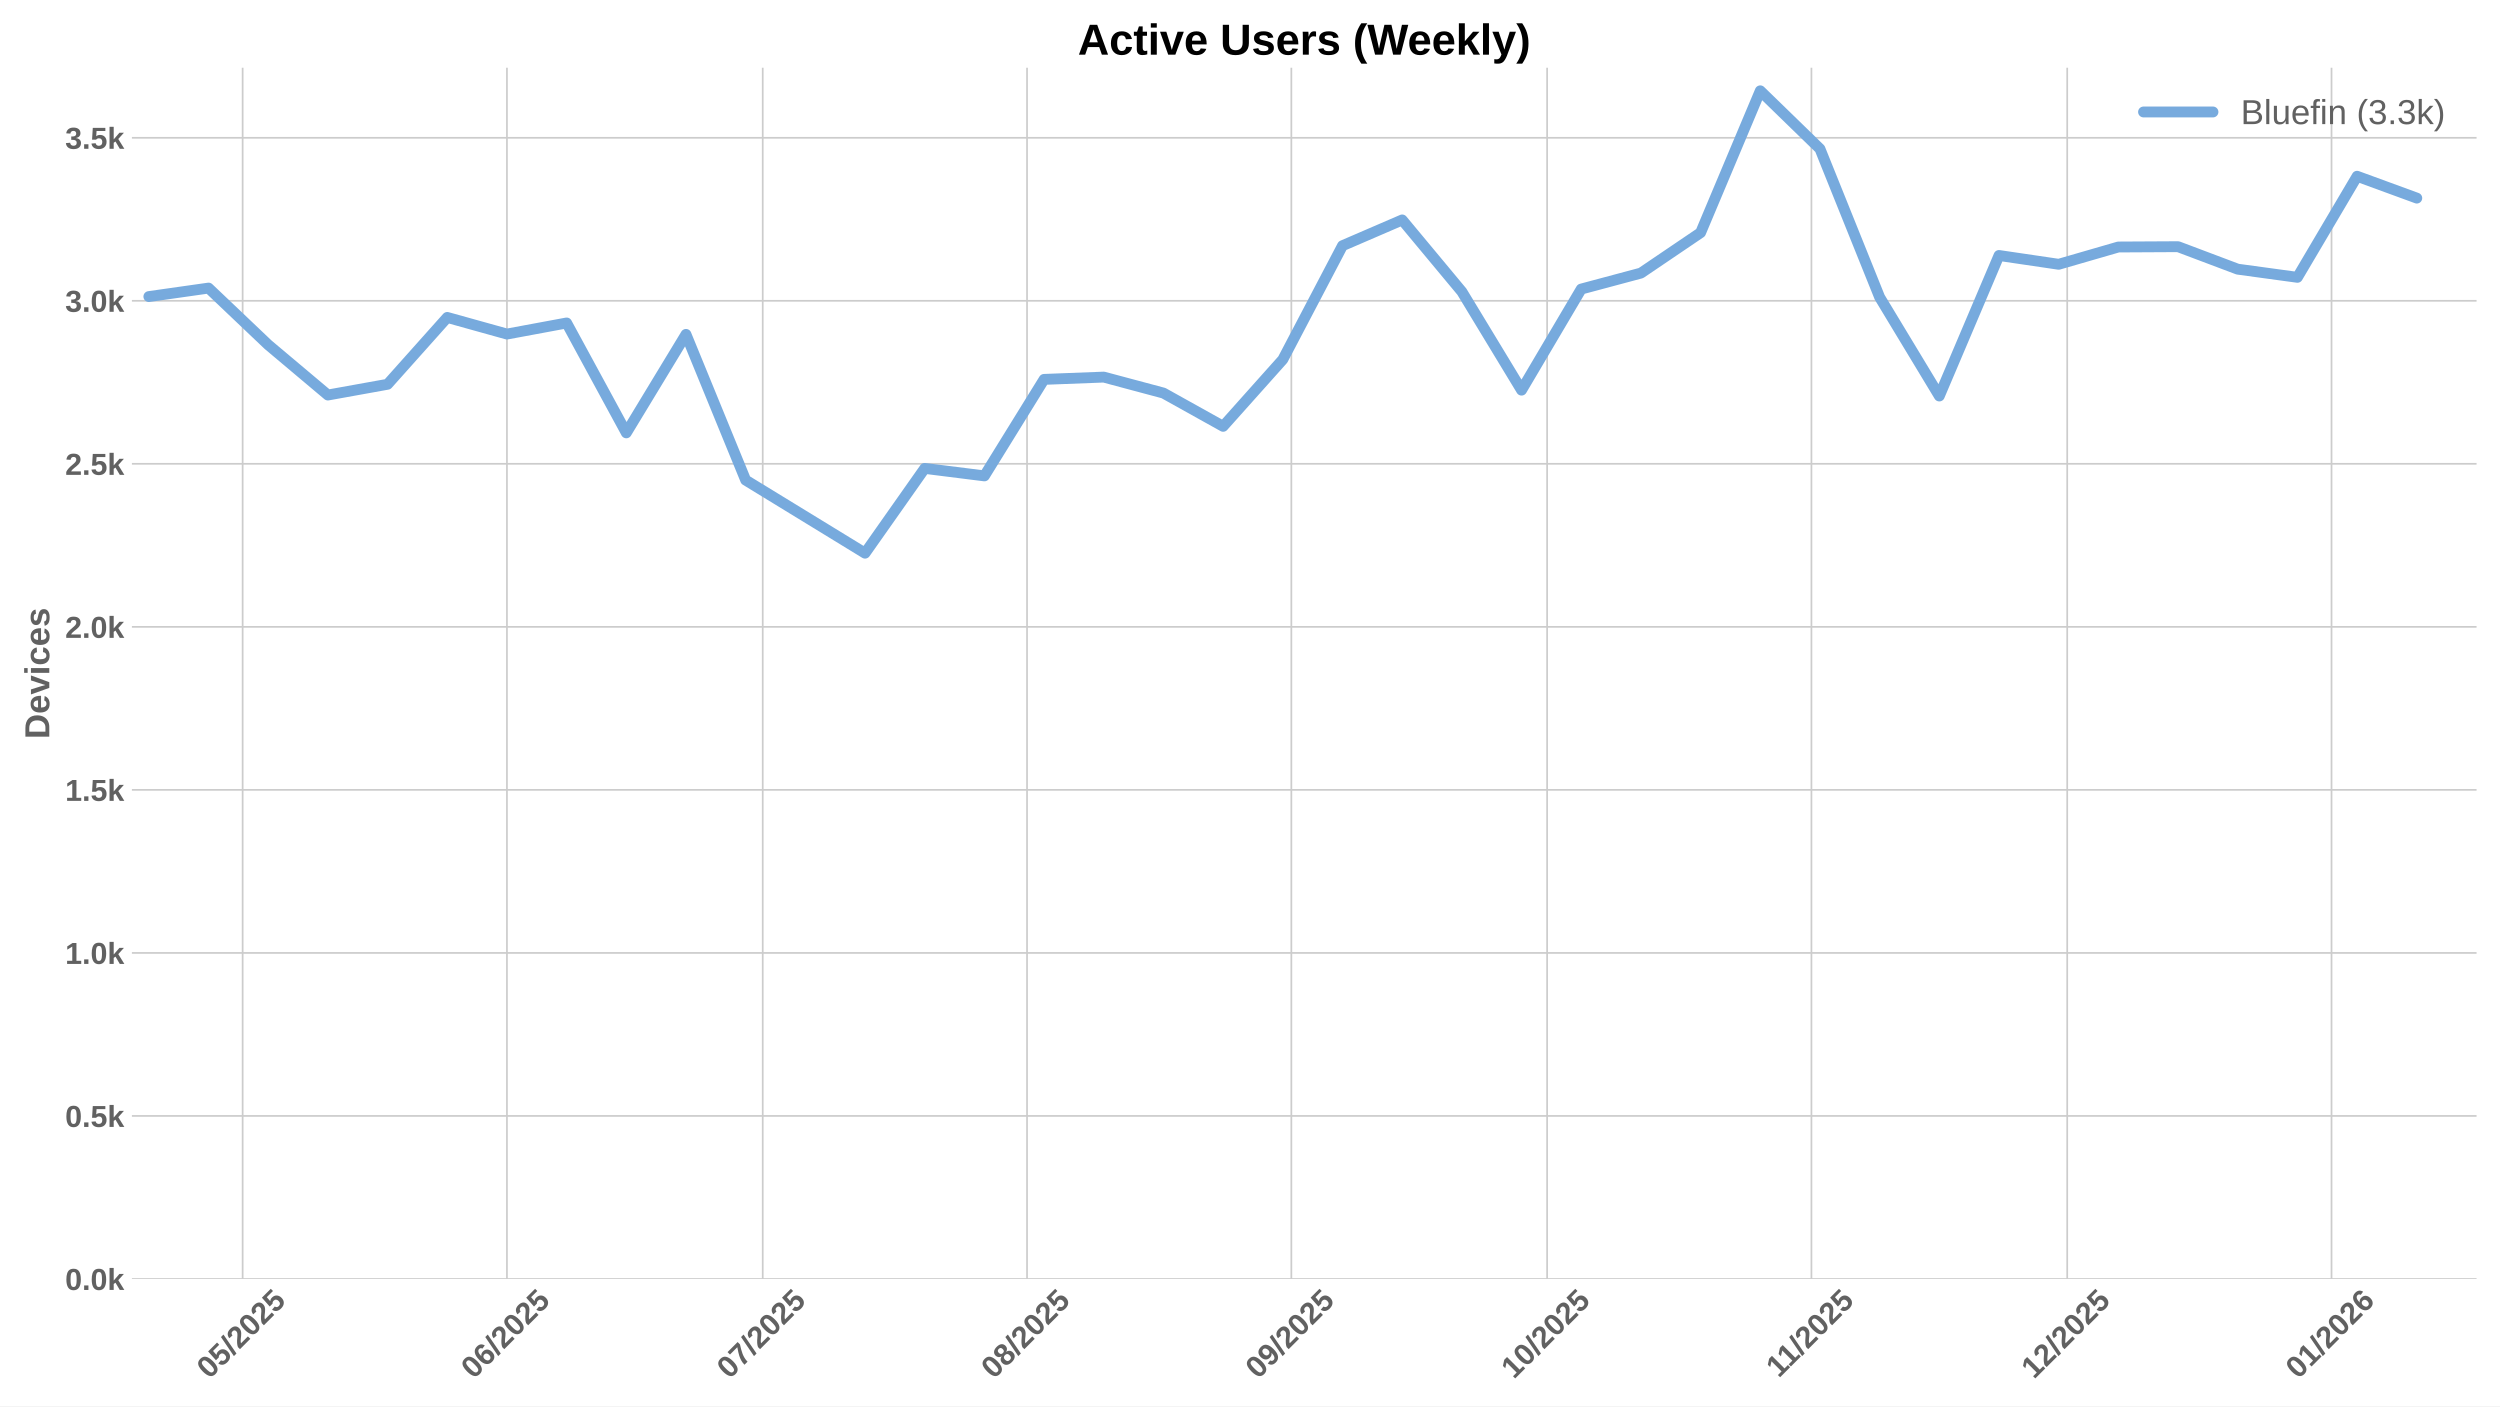
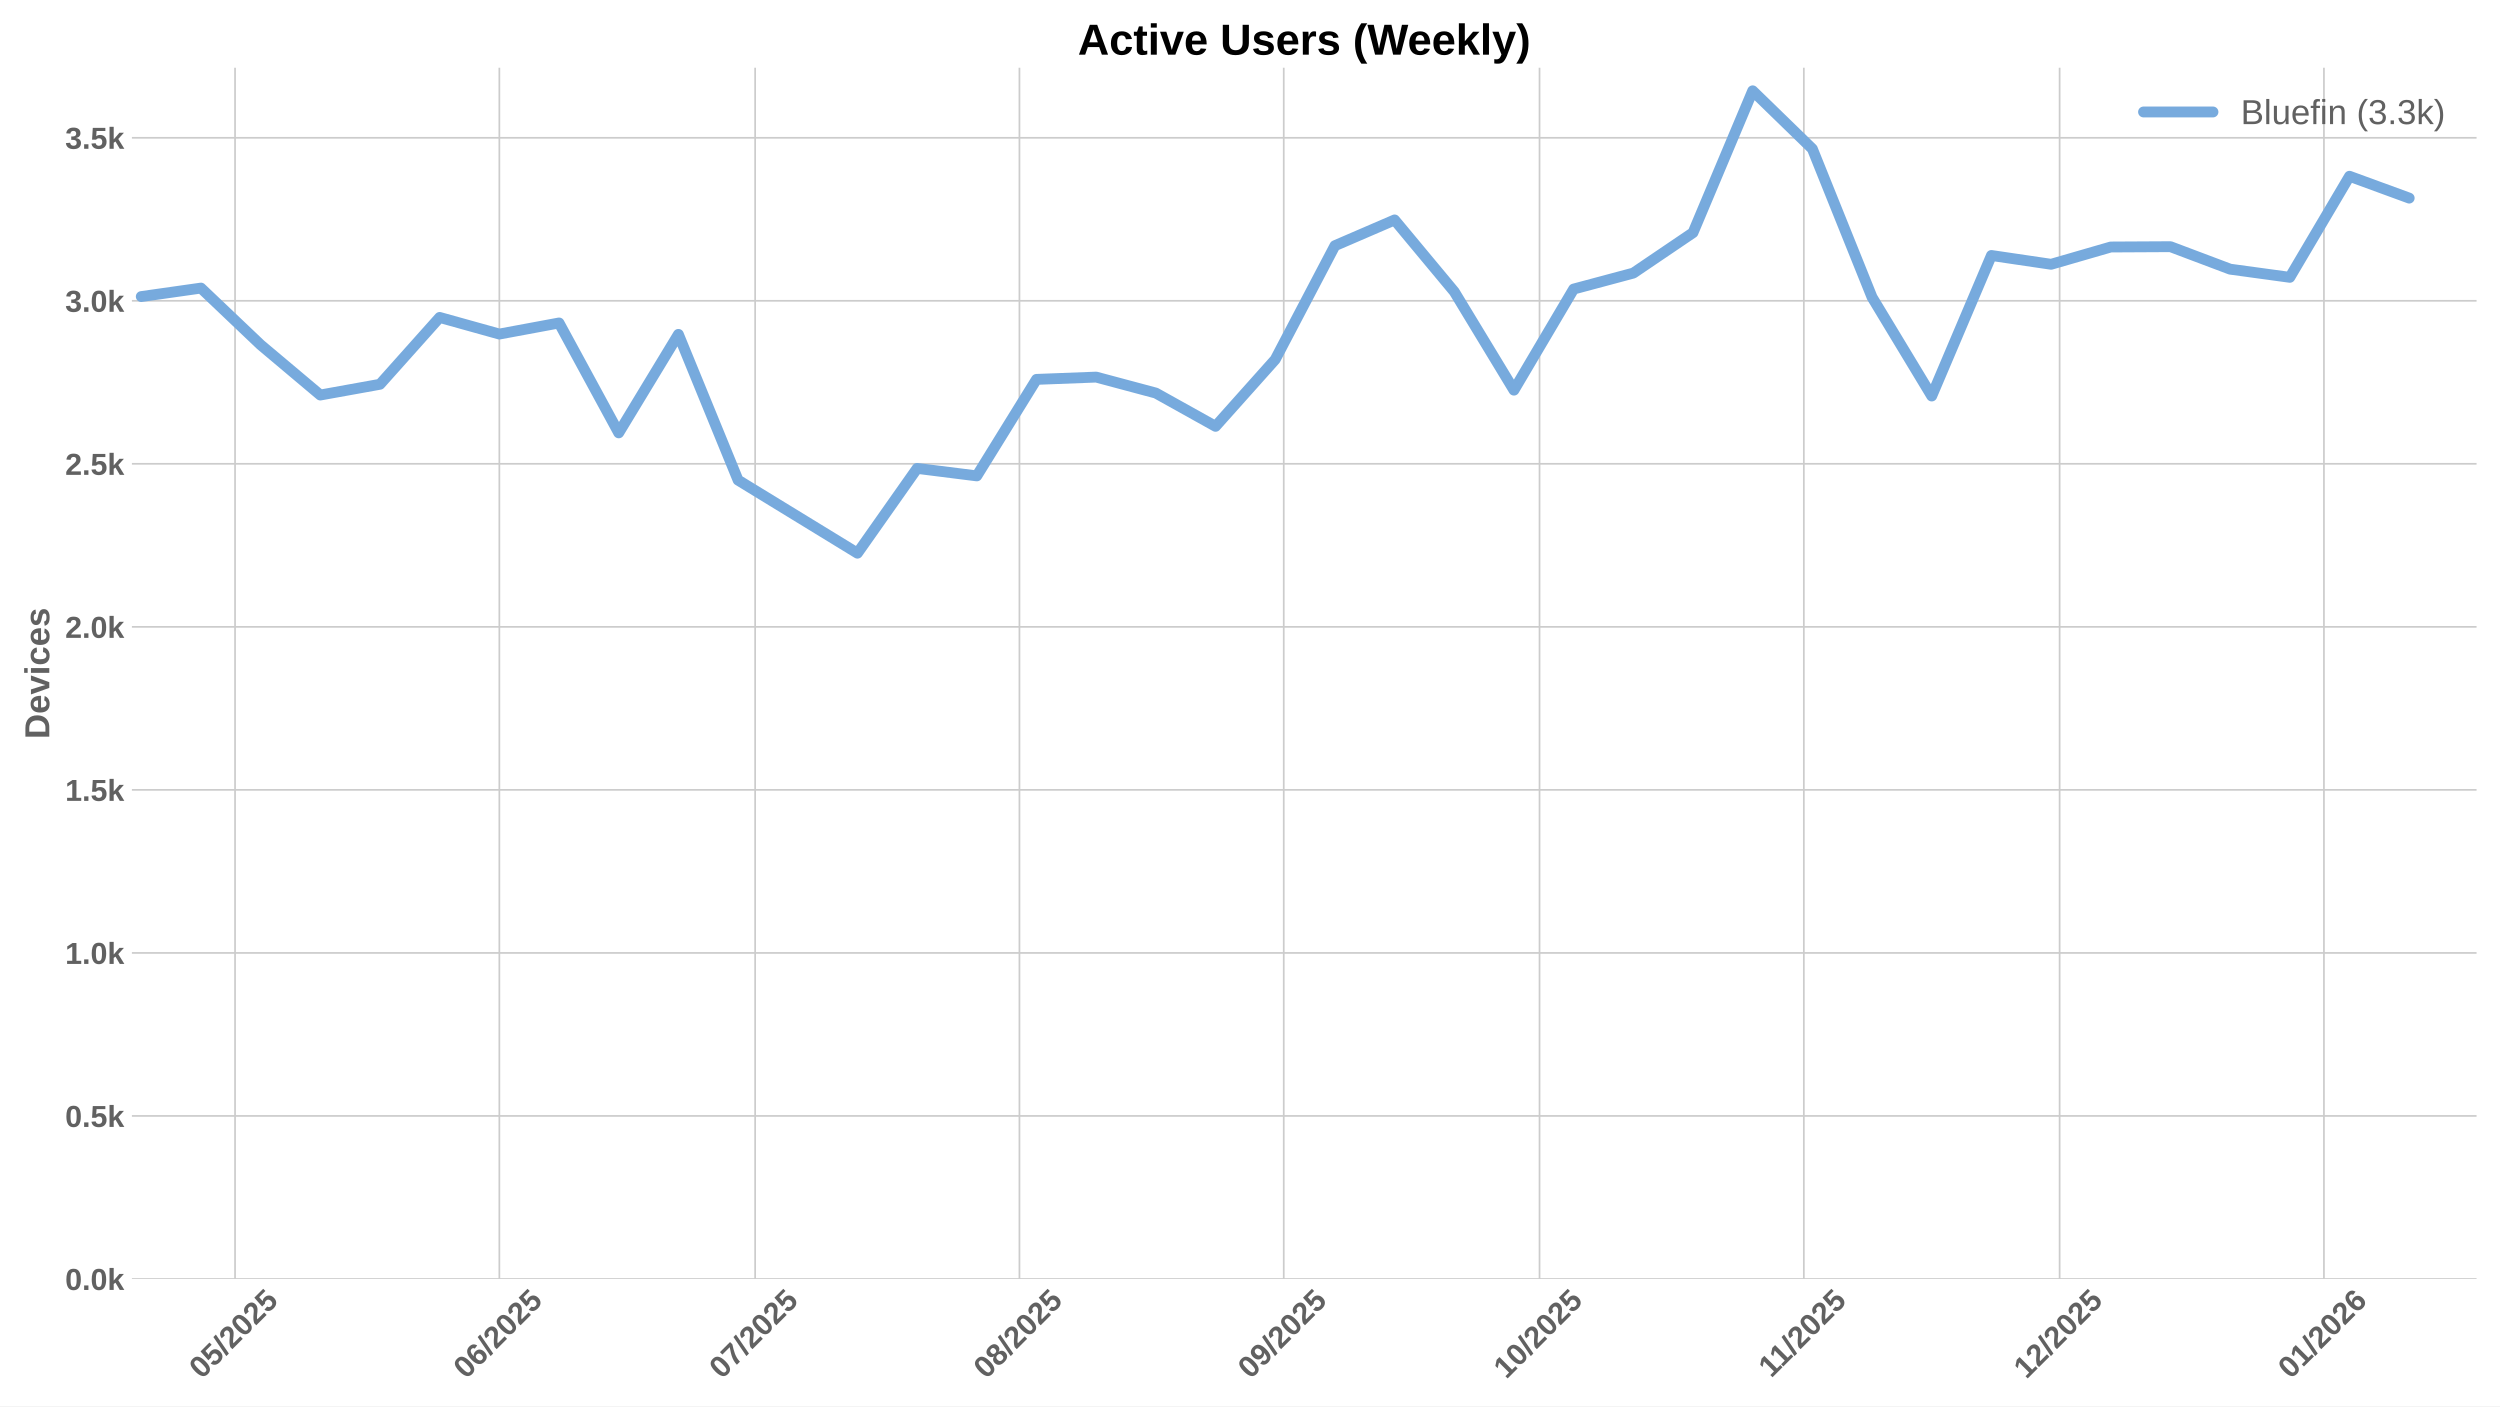
<svg xmlns="http://www.w3.org/2000/svg" xmlns:xlink="http://www.w3.org/1999/xlink" width="1152pt" height="648pt" viewBox="0 0 1152 648" version="1.1">
  <defs>
    <style type="text/css">*{stroke-linejoin: round; stroke-linecap: butt}</style>
  </defs>
  <g id="figure_1">
    <g id="patch_1">
      <path d="M 0 648  L 1152 648  L 1152 0  L 0 0  z " style="fill: #ffffff" />
    </g>
    <g id="axes_1">
      <g id="patch_2">
        <path d="M 60.78 589.343  L 1141.2 589.343  L 1141.2 31.2  L 60.78 31.2  z " style="fill: #ffffff" />
      </g>
      <g id="matplotlib.axis_1">
        <g id="xtick_1">
          <g id="line2d_1">
-             <path d="M 111.808 589.343  L 111.808 31.2  " clip-path="url(#pff07621f44)" style="fill: none; stroke: #cccccc; stroke-width: 0.8; stroke-linecap: round" />
+             <path d="M 108.31 589.343  L 108.31 31.2  " clip-path="url(#pcd0de44aa8)" style="fill: none; stroke: #cccccc; stroke-width: 0.8; stroke-linecap: round" />
          </g>
          <g id="line2d_2" />
          <g id="text_1">
-             <g style="fill: #616161" transform="translate(96.47779 635.7977) rotate(-45) scale(0.14 -0.14)">
+             <g style="fill: #616161" transform="translate(92.97952 635.7977) rotate(-45) scale(0.14 -0.14)">
              <defs>
                <path id="LiberationSans-Bold-30" d="M 3297 2203  Q 3297 1088 2914 512  Q 2531 -63 1766 -63  Q 253 -63 253 2203  Q 253 2994 418 3494  Q 584 3994 915 4231  Q 1247 4469 1791 4469  Q 2572 4469 2934 3903  Q 3297 3338 3297 2203  z M 2416 2203  Q 2416 2813 2356 3150  Q 2297 3488 2165 3634  Q 2034 3781 1784 3781  Q 1519 3781 1383 3632  Q 1247 3484 1189 3148  Q 1131 2813 1131 2203  Q 1131 1600 1192 1261  Q 1253 922 1386 775  Q 1519 628 1772 628  Q 2022 628 2158 783  Q 2294 938 2355 1278  Q 2416 1619 2416 2203  z " transform="scale(0.015625)" />
                <path id="LiberationSans-Bold-35" d="M 3381 1466  Q 3381 766 2945 351  Q 2509 -63 1750 -63  Q 1088 -63 689 235  Q 291 534 197 1100  L 1075 1172  Q 1144 891 1319 762  Q 1494 634 1759 634  Q 2088 634 2283 843  Q 2478 1053 2478 1447  Q 2478 1794 2293 2001  Q 2109 2209 1778 2209  Q 1413 2209 1181 1925  L 325 1925  L 478 4403  L 3125 4403  L 3125 3750  L 1275 3750  L 1203 2638  Q 1522 2919 2000 2919  Q 2628 2919 3004 2528  Q 3381 2138 3381 1466  z " transform="scale(0.015625)" />
                <path id="LiberationSans-Bold-2f" d="M 63 -128  L 972 4638  L 1716 4638  L 822 -128  L 63 -128  z " transform="scale(0.015625)" />
                <path id="LiberationSans-Bold-32" d="M 222 0  L 222 609  Q 394 988 711 1347  Q 1028 1706 1509 2097  Q 1972 2472 2158 2715  Q 2344 2959 2344 3194  Q 2344 3769 1766 3769  Q 1484 3769 1336 3617  Q 1188 3466 1144 3163  L 259 3213  Q 334 3825 717 4147  Q 1100 4469 1759 4469  Q 2472 4469 2853 4144  Q 3234 3819 3234 3231  Q 3234 2922 3112 2672  Q 2991 2422 2800 2211  Q 2609 2000 2376 1815  Q 2144 1631 1925 1456  Q 1706 1281 1526 1103  Q 1347 925 1259 722  L 3303 722  L 3303 0  L 222 0  z " transform="scale(0.015625)" />
              </defs>
              <use xlink:href="#LiberationSans-Bold-30" />
              <use xlink:href="#LiberationSans-Bold-35" transform="translate(55.61523 0)" />
              <use xlink:href="#LiberationSans-Bold-2f" transform="translate(111.2305 0)" />
              <use xlink:href="#LiberationSans-Bold-32" transform="translate(139.0137 0)" />
              <use xlink:href="#LiberationSans-Bold-30" transform="translate(194.6289 0)" />
              <use xlink:href="#LiberationSans-Bold-32" transform="translate(250.2441 0)" />
              <use xlink:href="#LiberationSans-Bold-35" transform="translate(305.8594 0)" />
            </g>
          </g>
        </g>
        <g id="xtick_2">
          <g id="line2d_3">
-             <path d="M 233.601 589.343  L 233.601 31.2  " clip-path="url(#pff07621f44)" style="fill: none; stroke: #cccccc; stroke-width: 0.8; stroke-linecap: round" />
+             <path d="M 230.103 589.343  L 230.103 31.2  " clip-path="url(#pcd0de44aa8)" style="fill: none; stroke: #cccccc; stroke-width: 0.8; stroke-linecap: round" />
          </g>
          <g id="line2d_4" />
          <g id="text_2">
-             <g style="fill: #616161" transform="translate(218.2706 635.7977) rotate(-45) scale(0.14 -0.14)">
+             <g style="fill: #616161" transform="translate(214.7723 635.7977) rotate(-45) scale(0.14 -0.14)">
              <defs>
                <path id="LiberationSans-Bold-36" d="M 3328 1441  Q 3328 738 2934 337  Q 2541 -63 1847 -63  Q 1069 -63 651 482  Q 234 1028 234 2100  Q 234 3278 657 3873  Q 1081 4469 1869 4469  Q 2428 4469 2751 4222  Q 3075 3975 3209 3456  L 2381 3341  Q 2263 3775 1850 3775  Q 1497 3775 1295 3422  Q 1094 3069 1094 2350  Q 1234 2584 1484 2709  Q 1734 2834 2050 2834  Q 2641 2834 2984 2459  Q 3328 2084 3328 1441  z M 2447 1416  Q 2447 1791 2273 1989  Q 2100 2188 1797 2188  Q 1506 2188 1331 2002  Q 1156 1816 1156 1509  Q 1156 1125 1339 873  Q 1522 622 1819 622  Q 2116 622 2281 833  Q 2447 1044 2447 1416  z " transform="scale(0.015625)" />
              </defs>
              <use xlink:href="#LiberationSans-Bold-30" />
              <use xlink:href="#LiberationSans-Bold-36" transform="translate(55.61523 0)" />
              <use xlink:href="#LiberationSans-Bold-2f" transform="translate(111.2305 0)" />
              <use xlink:href="#LiberationSans-Bold-32" transform="translate(139.0137 0)" />
              <use xlink:href="#LiberationSans-Bold-30" transform="translate(194.6289 0)" />
              <use xlink:href="#LiberationSans-Bold-32" transform="translate(250.2441 0)" />
              <use xlink:href="#LiberationSans-Bold-35" transform="translate(305.8594 0)" />
            </g>
          </g>
        </g>
        <g id="xtick_3">
          <g id="line2d_5">
-             <path d="M 351.465 589.343  L 351.465 31.2  " clip-path="url(#pff07621f44)" style="fill: none; stroke: #cccccc; stroke-width: 0.8; stroke-linecap: round" />
+             <path d="M 347.967 589.343  L 347.967 31.2  " clip-path="url(#pcd0de44aa8)" style="fill: none; stroke: #cccccc; stroke-width: 0.8; stroke-linecap: round" />
          </g>
          <g id="line2d_6" />
          <g id="text_3">
-             <g style="fill: #616161" transform="translate(336.1346 635.7977) rotate(-45) scale(0.14 -0.14)">
+             <g style="fill: #616161" transform="translate(332.6363 635.7977) rotate(-45) scale(0.14 -0.14)">
              <defs>
                <path id="LiberationSans-Bold-37" d="M 3278 3706  Q 2981 3238 2717 2797  Q 2453 2356 2256 1911  Q 2059 1466 1945 995  Q 1831 525 1831 0  L 916 0  Q 916 550 1059 1064  Q 1203 1578 1475 2111  Q 1747 2644 2463 3681  L 275 3681  L 275 4403  L 3278 4403  L 3278 3706  z " transform="scale(0.015625)" />
              </defs>
              <use xlink:href="#LiberationSans-Bold-30" />
              <use xlink:href="#LiberationSans-Bold-37" transform="translate(55.61523 0)" />
              <use xlink:href="#LiberationSans-Bold-2f" transform="translate(111.2305 0)" />
              <use xlink:href="#LiberationSans-Bold-32" transform="translate(139.0137 0)" />
              <use xlink:href="#LiberationSans-Bold-30" transform="translate(194.6289 0)" />
              <use xlink:href="#LiberationSans-Bold-32" transform="translate(250.2441 0)" />
              <use xlink:href="#LiberationSans-Bold-35" transform="translate(305.8594 0)" />
            </g>
          </g>
        </g>
        <g id="xtick_4">
          <g id="line2d_7">
-             <path d="M 473.258 589.343  L 473.258 31.2  " clip-path="url(#pff07621f44)" style="fill: none; stroke: #cccccc; stroke-width: 0.8; stroke-linecap: round" />
+             <path d="M 469.759 589.343  L 469.759 31.2  " clip-path="url(#pcd0de44aa8)" style="fill: none; stroke: #cccccc; stroke-width: 0.8; stroke-linecap: round" />
          </g>
          <g id="line2d_8" />
          <g id="text_4">
-             <g style="fill: #616161" transform="translate(457.9274 635.7977) rotate(-45) scale(0.14 -0.14)">
+             <g style="fill: #616161" transform="translate(454.4291 635.7977) rotate(-45) scale(0.14 -0.14)">
              <defs>
                <path id="LiberationSans-Bold-38" d="M 3363 1241  Q 3363 622 2953 279  Q 2544 -63 1784 -63  Q 1031 -63 617 278  Q 203 619 203 1234  Q 203 1656 447 1945  Q 691 2234 1100 2303  L 1100 2316  Q 744 2394 525 2669  Q 306 2944 306 3303  Q 306 3844 689 4156  Q 1072 4469 1772 4469  Q 2488 4469 2870 4164  Q 3253 3859 3253 3297  Q 3253 2938 3036 2666  Q 2819 2394 2453 2322  L 2453 2309  Q 2878 2241 3120 1961  Q 3363 1681 3363 1241  z M 2350 3250  Q 2350 3563 2206 3708  Q 2063 3853 1772 3853  Q 1203 3853 1203 3250  Q 1203 2619 1778 2619  Q 2066 2619 2208 2766  Q 2350 2913 2350 3250  z M 2453 1313  Q 2453 2003 1766 2003  Q 1447 2003 1276 1822  Q 1106 1641 1106 1300  Q 1106 913 1275 734  Q 1444 556 1791 556  Q 2131 556 2292 734  Q 2453 913 2453 1313  z " transform="scale(0.015625)" />
              </defs>
              <use xlink:href="#LiberationSans-Bold-30" />
              <use xlink:href="#LiberationSans-Bold-38" transform="translate(55.61523 0)" />
              <use xlink:href="#LiberationSans-Bold-2f" transform="translate(111.2305 0)" />
              <use xlink:href="#LiberationSans-Bold-32" transform="translate(139.0137 0)" />
              <use xlink:href="#LiberationSans-Bold-30" transform="translate(194.6289 0)" />
              <use xlink:href="#LiberationSans-Bold-32" transform="translate(250.2441 0)" />
              <use xlink:href="#LiberationSans-Bold-35" transform="translate(305.8594 0)" />
            </g>
          </g>
        </g>
        <g id="xtick_5">
          <g id="line2d_9">
-             <path d="M 595.05 589.343  L 595.05 31.2  " clip-path="url(#pff07621f44)" style="fill: none; stroke: #cccccc; stroke-width: 0.8; stroke-linecap: round" />
+             <path d="M 591.552 589.343  L 591.552 31.2  " clip-path="url(#pcd0de44aa8)" style="fill: none; stroke: #cccccc; stroke-width: 0.8; stroke-linecap: round" />
          </g>
          <g id="line2d_10" />
          <g id="text_5">
-             <g style="fill: #616161" transform="translate(579.7202 635.7977) rotate(-45) scale(0.14 -0.14)">
+             <g style="fill: #616161" transform="translate(576.2219 635.7977) rotate(-45) scale(0.14 -0.14)">
              <defs>
                <path id="LiberationSans-Bold-39" d="M 3322 2272  Q 3322 1100 2894 518  Q 2466 -63 1678 -63  Q 1097 -63 767 185  Q 438 434 300 972  L 1125 1088  Q 1247 628 1688 628  Q 2056 628 2254 981  Q 2453 1334 2459 2028  Q 2341 1794 2070 1661  Q 1800 1528 1488 1528  Q 906 1528 564 1923  Q 222 2319 222 2994  Q 222 3688 623 4078  Q 1025 4469 1759 4469  Q 2550 4469 2936 3920  Q 3322 3372 3322 2272  z M 2394 2888  Q 2394 3297 2214 3539  Q 2034 3781 1738 3781  Q 1447 3781 1280 3570  Q 1113 3359 1113 2988  Q 1113 2622 1278 2401  Q 1444 2181 1741 2181  Q 2022 2181 2208 2373  Q 2394 2566 2394 2888  z " transform="scale(0.015625)" />
              </defs>
              <use xlink:href="#LiberationSans-Bold-30" />
              <use xlink:href="#LiberationSans-Bold-39" transform="translate(55.61523 0)" />
              <use xlink:href="#LiberationSans-Bold-2f" transform="translate(111.2305 0)" />
              <use xlink:href="#LiberationSans-Bold-32" transform="translate(139.0137 0)" />
              <use xlink:href="#LiberationSans-Bold-30" transform="translate(194.6289 0)" />
              <use xlink:href="#LiberationSans-Bold-32" transform="translate(250.2441 0)" />
              <use xlink:href="#LiberationSans-Bold-35" transform="translate(305.8594 0)" />
            </g>
          </g>
        </g>
        <g id="xtick_6">
          <g id="line2d_11">
-             <path d="M 712.914 589.343  L 712.914 31.2  " clip-path="url(#pff07621f44)" style="fill: none; stroke: #cccccc; stroke-width: 0.8; stroke-linecap: round" />
+             <path d="M 709.416 589.343  L 709.416 31.2  " clip-path="url(#pcd0de44aa8)" style="fill: none; stroke: #cccccc; stroke-width: 0.8; stroke-linecap: round" />
          </g>
          <g id="line2d_12" />
          <g id="text_6">
-             <g style="fill: #616161" transform="translate(697.5842 635.7977) rotate(-45) scale(0.14 -0.14)">
+             <g style="fill: #616161" transform="translate(694.0859 635.7977) rotate(-45) scale(0.14 -0.14)">
              <defs>
                <path id="LiberationSans-Bold-31" d="M 403 0  L 403 653  L 1494 653  L 1494 3656  L 438 2997  L 438 3688  L 1541 4403  L 2372 4403  L 2372 653  L 3381 653  L 3381 0  L 403 0  z " transform="scale(0.015625)" />
              </defs>
              <use xlink:href="#LiberationSans-Bold-31" />
              <use xlink:href="#LiberationSans-Bold-30" transform="translate(55.61523 0)" />
              <use xlink:href="#LiberationSans-Bold-2f" transform="translate(111.2305 0)" />
              <use xlink:href="#LiberationSans-Bold-32" transform="translate(139.0137 0)" />
              <use xlink:href="#LiberationSans-Bold-30" transform="translate(194.6289 0)" />
              <use xlink:href="#LiberationSans-Bold-32" transform="translate(250.2441 0)" />
              <use xlink:href="#LiberationSans-Bold-35" transform="translate(305.8594 0)" />
            </g>
          </g>
        </g>
        <g id="xtick_7">
          <g id="line2d_13">
-             <path d="M 834.707 589.343  L 834.707 31.2  " clip-path="url(#pff07621f44)" style="fill: none; stroke: #cccccc; stroke-width: 0.8; stroke-linecap: round" />
+             <path d="M 831.209 589.343  L 831.209 31.2  " clip-path="url(#pcd0de44aa8)" style="fill: none; stroke: #cccccc; stroke-width: 0.8; stroke-linecap: round" />
          </g>
          <g id="line2d_14" />
          <g id="text_7">
-             <g style="fill: #616161" transform="translate(819.6492 635.2532) rotate(-45) scale(0.14 -0.14)">
+             <g style="fill: #616161" transform="translate(816.151 635.2532) rotate(-45) scale(0.14 -0.14)">
              <use xlink:href="#LiberationSans-Bold-31" />
              <use xlink:href="#LiberationSans-Bold-31" transform="translate(50.11523 0)" />
              <use xlink:href="#LiberationSans-Bold-2f" transform="translate(105.7305 0)" />
              <use xlink:href="#LiberationSans-Bold-32" transform="translate(133.5137 0)" />
              <use xlink:href="#LiberationSans-Bold-30" transform="translate(189.1289 0)" />
              <use xlink:href="#LiberationSans-Bold-32" transform="translate(244.7441 0)" />
              <use xlink:href="#LiberationSans-Bold-35" transform="translate(300.3594 0)" />
            </g>
          </g>
        </g>
        <g id="xtick_8">
          <g id="line2d_15">
-             <path d="M 952.571 589.343  L 952.571 31.2  " clip-path="url(#pff07621f44)" style="fill: none; stroke: #cccccc; stroke-width: 0.8; stroke-linecap: round" />
+             <path d="M 949.073 589.343  L 949.073 31.2  " clip-path="url(#pcd0de44aa8)" style="fill: none; stroke: #cccccc; stroke-width: 0.8; stroke-linecap: round" />
          </g>
          <g id="line2d_16" />
          <g id="text_8">
-             <g style="fill: #616161" transform="translate(937.241 635.7977) rotate(-45) scale(0.14 -0.14)">
+             <g style="fill: #616161" transform="translate(933.7427 635.7977) rotate(-45) scale(0.14 -0.14)">
              <use xlink:href="#LiberationSans-Bold-31" />
              <use xlink:href="#LiberationSans-Bold-32" transform="translate(55.61523 0)" />
              <use xlink:href="#LiberationSans-Bold-2f" transform="translate(111.2305 0)" />
              <use xlink:href="#LiberationSans-Bold-32" transform="translate(139.0137 0)" />
              <use xlink:href="#LiberationSans-Bold-30" transform="translate(194.6289 0)" />
              <use xlink:href="#LiberationSans-Bold-32" transform="translate(250.2441 0)" />
              <use xlink:href="#LiberationSans-Bold-35" transform="translate(305.8594 0)" />
            </g>
          </g>
        </g>
        <g id="xtick_9">
          <g id="line2d_17">
-             <path d="M 1074.364 589.343  L 1074.364 31.2  " clip-path="url(#pff07621f44)" style="fill: none; stroke: #cccccc; stroke-width: 0.8; stroke-linecap: round" />
+             <path d="M 1070.866 589.343  L 1070.866 31.2  " clip-path="url(#pcd0de44aa8)" style="fill: none; stroke: #cccccc; stroke-width: 0.8; stroke-linecap: round" />
          </g>
          <g id="line2d_18" />
          <g id="text_9">
-             <g style="fill: #616161" transform="translate(1059.034 635.7977) rotate(-45) scale(0.14 -0.14)">
+             <g style="fill: #616161" transform="translate(1055.536 635.7977) rotate(-45) scale(0.14 -0.14)">
              <use xlink:href="#LiberationSans-Bold-30" />
              <use xlink:href="#LiberationSans-Bold-31" transform="translate(55.61523 0)" />
              <use xlink:href="#LiberationSans-Bold-2f" transform="translate(111.2305 0)" />
              <use xlink:href="#LiberationSans-Bold-32" transform="translate(139.0137 0)" />
              <use xlink:href="#LiberationSans-Bold-30" transform="translate(194.6289 0)" />
              <use xlink:href="#LiberationSans-Bold-32" transform="translate(250.2441 0)" />
              <use xlink:href="#LiberationSans-Bold-36" transform="translate(305.8594 0)" />
            </g>
          </g>
        </g>
      </g>
      <g id="matplotlib.axis_2">
        <g id="ytick_1">
          <g id="line2d_19">
-             <path d="M 60.78 589.343  L 1141.2 589.343  " clip-path="url(#pff07621f44)" style="fill: none; stroke: #cccccc; stroke-width: 0.8; stroke-linecap: round" />
+             <path d="M 60.78 589.343  L 1141.2 589.343  " clip-path="url(#pcd0de44aa8)" style="fill: none; stroke: #cccccc; stroke-width: 0.8; stroke-linecap: round" />
          </g>
          <g id="line2d_20" />
          <g id="text_10">
            <g style="fill: #616161" transform="translate(30.03469 594.416) scale(0.14 -0.14)">
              <defs>
                <path id="LiberationSans-Bold-2e" d="M 434 0  L 434 953  L 1338 953  L 1338 0  L 434 0  z " transform="scale(0.015625)" />
                <path id="LiberationSans-Bold-6b" d="M 2606 0  L 1703 1531  L 1325 1269  L 1325 0  L 447 0  L 447 4638  L 1325 4638  L 1325 1981  L 2531 3381  L 3475 3381  L 2288 2063  L 3566 0  L 2606 0  z " transform="scale(0.015625)" />
              </defs>
              <use xlink:href="#LiberationSans-Bold-30" />
              <use xlink:href="#LiberationSans-Bold-2e" transform="translate(55.61523 0)" />
              <use xlink:href="#LiberationSans-Bold-30" transform="translate(83.39844 0)" />
              <use xlink:href="#LiberationSans-Bold-6b" transform="translate(139.0137 0)" />
            </g>
          </g>
        </g>
        <g id="ytick_2">
          <g id="line2d_21">
-             <path d="M 60.78 514.221  L 1141.2 514.221  " clip-path="url(#pff07621f44)" style="fill: none; stroke: #cccccc; stroke-width: 0.8; stroke-linecap: round" />
+             <path d="M 60.78 514.221  L 1141.2 514.221  " clip-path="url(#pcd0de44aa8)" style="fill: none; stroke: #cccccc; stroke-width: 0.8; stroke-linecap: round" />
          </g>
          <g id="line2d_22" />
          <g id="text_11">
            <g style="fill: #616161" transform="translate(30.03469 519.2938) scale(0.14 -0.14)">
              <use xlink:href="#LiberationSans-Bold-30" />
              <use xlink:href="#LiberationSans-Bold-2e" transform="translate(55.61523 0)" />
              <use xlink:href="#LiberationSans-Bold-35" transform="translate(83.39844 0)" />
              <use xlink:href="#LiberationSans-Bold-6b" transform="translate(139.0137 0)" />
            </g>
          </g>
        </g>
        <g id="ytick_3">
          <g id="line2d_23">
-             <path d="M 60.78 439.099  L 1141.2 439.099  " clip-path="url(#pff07621f44)" style="fill: none; stroke: #cccccc; stroke-width: 0.8; stroke-linecap: round" />
+             <path d="M 60.78 439.099  L 1141.2 439.099  " clip-path="url(#pcd0de44aa8)" style="fill: none; stroke: #cccccc; stroke-width: 0.8; stroke-linecap: round" />
          </g>
          <g id="line2d_24" />
          <g id="text_12">
            <g style="fill: #616161" transform="translate(30.03469 444.1715) scale(0.14 -0.14)">
              <use xlink:href="#LiberationSans-Bold-31" />
              <use xlink:href="#LiberationSans-Bold-2e" transform="translate(55.61523 0)" />
              <use xlink:href="#LiberationSans-Bold-30" transform="translate(83.39844 0)" />
              <use xlink:href="#LiberationSans-Bold-6b" transform="translate(139.0137 0)" />
            </g>
          </g>
        </g>
        <g id="ytick_4">
          <g id="line2d_25">
-             <path d="M 60.78 363.976  L 1141.2 363.976  " clip-path="url(#pff07621f44)" style="fill: none; stroke: #cccccc; stroke-width: 0.8; stroke-linecap: round" />
+             <path d="M 60.78 363.976  L 1141.2 363.976  " clip-path="url(#pcd0de44aa8)" style="fill: none; stroke: #cccccc; stroke-width: 0.8; stroke-linecap: round" />
          </g>
          <g id="line2d_26" />
          <g id="text_13">
            <g style="fill: #616161" transform="translate(30.03469 369.0493) scale(0.14 -0.14)">
              <use xlink:href="#LiberationSans-Bold-31" />
              <use xlink:href="#LiberationSans-Bold-2e" transform="translate(55.61523 0)" />
              <use xlink:href="#LiberationSans-Bold-35" transform="translate(83.39844 0)" />
              <use xlink:href="#LiberationSans-Bold-6b" transform="translate(139.0137 0)" />
            </g>
          </g>
        </g>
        <g id="ytick_5">
          <g id="line2d_27">
-             <path d="M 60.78 288.854  L 1141.2 288.854  " clip-path="url(#pff07621f44)" style="fill: none; stroke: #cccccc; stroke-width: 0.8; stroke-linecap: round" />
+             <path d="M 60.78 288.854  L 1141.2 288.854  " clip-path="url(#pcd0de44aa8)" style="fill: none; stroke: #cccccc; stroke-width: 0.8; stroke-linecap: round" />
          </g>
          <g id="line2d_28" />
          <g id="text_14">
            <g style="fill: #616161" transform="translate(30.03469 293.9271) scale(0.14 -0.14)">
              <use xlink:href="#LiberationSans-Bold-32" />
              <use xlink:href="#LiberationSans-Bold-2e" transform="translate(55.61523 0)" />
              <use xlink:href="#LiberationSans-Bold-30" transform="translate(83.39844 0)" />
              <use xlink:href="#LiberationSans-Bold-6b" transform="translate(139.0137 0)" />
            </g>
          </g>
        </g>
        <g id="ytick_6">
          <g id="line2d_29">
-             <path d="M 60.78 213.732  L 1141.2 213.732  " clip-path="url(#pff07621f44)" style="fill: none; stroke: #cccccc; stroke-width: 0.8; stroke-linecap: round" />
+             <path d="M 60.78 213.732  L 1141.2 213.732  " clip-path="url(#pcd0de44aa8)" style="fill: none; stroke: #cccccc; stroke-width: 0.8; stroke-linecap: round" />
          </g>
          <g id="line2d_30" />
          <g id="text_15">
            <g style="fill: #616161" transform="translate(30.03469 218.8048) scale(0.14 -0.14)">
              <use xlink:href="#LiberationSans-Bold-32" />
              <use xlink:href="#LiberationSans-Bold-2e" transform="translate(55.61523 0)" />
              <use xlink:href="#LiberationSans-Bold-35" transform="translate(83.39844 0)" />
              <use xlink:href="#LiberationSans-Bold-6b" transform="translate(139.0137 0)" />
            </g>
          </g>
        </g>
        <g id="ytick_7">
          <g id="line2d_31">
-             <path d="M 60.78 138.61  L 1141.2 138.61  " clip-path="url(#pff07621f44)" style="fill: none; stroke: #cccccc; stroke-width: 0.8; stroke-linecap: round" />
+             <path d="M 60.78 138.61  L 1141.2 138.61  " clip-path="url(#pcd0de44aa8)" style="fill: none; stroke: #cccccc; stroke-width: 0.8; stroke-linecap: round" />
          </g>
          <g id="line2d_32" />
          <g id="text_16">
            <g style="fill: #616161" transform="translate(30.03469 143.6826) scale(0.14 -0.14)">
              <defs>
                <path id="LiberationSans-Bold-33" d="M 3328 1222  Q 3328 603 2922 265  Q 2516 -72 1766 -72  Q 1056 -72 637 254  Q 219 581 147 1197  L 1041 1275  Q 1125 641 1763 641  Q 2078 641 2253 797  Q 2428 953 2428 1275  Q 2428 1569 2215 1725  Q 2003 1881 1584 1881  L 1278 1881  L 1278 2591  L 1566 2591  Q 1944 2591 2134 2745  Q 2325 2900 2325 3188  Q 2325 3459 2173 3614  Q 2022 3769 1731 3769  Q 1459 3769 1292 3619  Q 1125 3469 1100 3194  L 222 3256  Q 291 3825 694 4147  Q 1097 4469 1747 4469  Q 2438 4469 2827 4158  Q 3216 3847 3216 3297  Q 3216 2884 2973 2618  Q 2731 2353 2275 2266  L 2275 2253  Q 2781 2194 3054 1920  Q 3328 1647 3328 1222  z " transform="scale(0.015625)" />
              </defs>
              <use xlink:href="#LiberationSans-Bold-33" />
              <use xlink:href="#LiberationSans-Bold-2e" transform="translate(55.61523 0)" />
              <use xlink:href="#LiberationSans-Bold-30" transform="translate(83.39844 0)" />
              <use xlink:href="#LiberationSans-Bold-6b" transform="translate(139.0137 0)" />
            </g>
          </g>
        </g>
        <g id="ytick_8">
          <g id="line2d_33">
-             <path d="M 60.78 63.488  L 1141.2 63.488  " clip-path="url(#pff07621f44)" style="fill: none; stroke: #cccccc; stroke-width: 0.8; stroke-linecap: round" />
+             <path d="M 60.78 63.488  L 1141.2 63.488  " clip-path="url(#pcd0de44aa8)" style="fill: none; stroke: #cccccc; stroke-width: 0.8; stroke-linecap: round" />
          </g>
          <g id="line2d_34" />
          <g id="text_17">
            <g style="fill: #616161" transform="translate(30.03469 68.56035) scale(0.14 -0.14)">
              <use xlink:href="#LiberationSans-Bold-33" />
              <use xlink:href="#LiberationSans-Bold-2e" transform="translate(55.61523 0)" />
              <use xlink:href="#LiberationSans-Bold-35" transform="translate(83.39844 0)" />
              <use xlink:href="#LiberationSans-Bold-6b" transform="translate(139.0137 0)" />
            </g>
          </g>
        </g>
        <g id="text_18">
          <g style="fill: #616161" transform="translate(22.71469 340.5153) rotate(-90) scale(0.16 -0.16)">
            <defs>
              <path id="LiberationSans-Bold-44" d="M 4353 2234  Q 4353 1553 4086 1045  Q 3819 538 3330 269  Q 2841 0 2209 0  L 428 0  L 428 4403  L 2022 4403  Q 3134 4403 3743 3842  Q 4353 3281 4353 2234  z M 3425 2234  Q 3425 2944 3056 3317  Q 2688 3691 2003 3691  L 1350 3691  L 1350 713  L 2131 713  Q 2725 713 3075 1122  Q 3425 1531 3425 2234  z " transform="scale(0.015625)" />
              <path id="LiberationSans-Bold-65" d="M 1831 -63  Q 1069 -63 659 389  Q 250 841 250 1706  Q 250 2544 665 2994  Q 1081 3444 1844 3444  Q 2572 3444 2956 2961  Q 3341 2478 3341 1547  L 3341 1522  L 1172 1522  Q 1172 1028 1355 776  Q 1538 525 1875 525  Q 2341 525 2463 928  L 3291 856  Q 2931 -63 1831 -63  z M 1831 2891  Q 1522 2891 1355 2675  Q 1188 2459 1178 2072  L 2491 2072  Q 2466 2481 2294 2686  Q 2122 2891 1831 2891  z " transform="scale(0.015625)" />
              <path id="LiberationSans-Bold-76" d="M 2284 0  L 1234 0  L 25 3381  L 953 3381  L 1544 1491  Q 1591 1334 1766 709  Q 1797 838 1894 1159  Q 1991 1481 2613 3381  L 3531 3381  L 2284 0  z " transform="scale(0.015625)" />
              <path id="LiberationSans-Bold-69" d="M 447 3991  L 447 4638  L 1325 4638  L 1325 3991  L 447 3991  z M 447 0  L 447 3381  L 1325 3381  L 1325 0  L 447 0  z " transform="scale(0.015625)" />
              <path id="LiberationSans-Bold-63" d="M 1856 -63  Q 1088 -63 669 395  Q 250 853 250 1672  Q 250 2509 672 2976  Q 1094 3444 1869 3444  Q 2466 3444 2856 3144  Q 3247 2844 3347 2316  L 2463 2272  Q 2425 2531 2275 2686  Q 2125 2841 1850 2841  Q 1172 2841 1172 1706  Q 1172 538 1863 538  Q 2113 538 2281 695  Q 2450 853 2491 1166  L 3372 1125  Q 3325 778 3123 506  Q 2922 234 2594 85  Q 2266 -63 1856 -63  z " transform="scale(0.015625)" />
              <path id="LiberationSans-Bold-73" d="M 3297 988  Q 3297 497 2895 217  Q 2494 -63 1784 -63  Q 1088 -63 717 157  Q 347 378 225 844  L 997 959  Q 1063 719 1223 619  Q 1384 519 1784 519  Q 2153 519 2322 612  Q 2491 706 2491 906  Q 2491 1069 2355 1164  Q 2219 1259 1894 1325  Q 1150 1472 890 1598  Q 631 1725 495 1926  Q 359 2128 359 2422  Q 359 2906 732 3176  Q 1106 3447 1791 3447  Q 2394 3447 2761 3212  Q 3128 2978 3219 2534  L 2441 2453  Q 2403 2659 2256 2761  Q 2109 2863 1791 2863  Q 1478 2863 1322 2783  Q 1166 2703 1166 2516  Q 1166 2369 1286 2283  Q 1406 2197 1691 2141  Q 2088 2059 2395 1973  Q 2703 1888 2889 1769  Q 3075 1650 3186 1464  Q 3297 1278 3297 988  z " transform="scale(0.015625)" />
            </defs>
            <use xlink:href="#LiberationSans-Bold-44" />
            <use xlink:href="#LiberationSans-Bold-65" transform="translate(72.2168 0)" />
            <use xlink:href="#LiberationSans-Bold-76" transform="translate(127.832 0)" />
            <use xlink:href="#LiberationSans-Bold-69" transform="translate(183.4473 0)" />
            <use xlink:href="#LiberationSans-Bold-63" transform="translate(211.2305 0)" />
            <use xlink:href="#LiberationSans-Bold-65" transform="translate(266.8457 0)" />
            <use xlink:href="#LiberationSans-Bold-73" transform="translate(322.4609 0)" />
          </g>
        </g>
      </g>
      <g id="line2d_35">
-         <path d="M 68.591 136.657  L 96.093 132.75  L 123.594 158.893  L 151.096 182.03  L 178.598 177.072  L 206.099 146.272  L 233.601 153.935  L 261.102 148.826  L 288.604 199.459  L 316.106 154.085  L 343.607 221.244  L 398.61 254.899  L 426.112 215.835  L 453.614 219.291  L 481.115 174.819  L 508.617 173.767  L 536.118 181.129  L 563.62 196.454  L 591.122 165.654  L 618.623 113.218  L 646.125 101.349  L 673.626 134.403  L 701.128 179.777  L 728.63 133.201  L 756.131 125.839  L 783.633 107.209  L 811.134 41.852  L 838.636 68.596  L 866.138 136.957  L 893.639 182.481  L 921.141 117.726  L 948.642 121.782  L 976.144 113.819  L 1003.646 113.669  L 1031.147 124.036  L 1058.649 127.792  L 1086.15 81.216  L 1113.652 91.283  " clip-path="url(#pff07621f44)" style="fill: none; stroke: #77aadd; stroke-width: 5; stroke-linecap: round" />
+         <path d="M 65.093 136.657  L 92.595 132.75  L 120.096 158.893  L 147.598 182.03  L 175.099 177.072  L 202.601 146.272  L 230.103 153.935  L 257.604 148.826  L 285.106 199.459  L 312.607 154.085  L 340.109 221.244  L 395.112 254.899  L 422.614 215.835  L 450.115 219.291  L 477.617 174.819  L 505.119 173.767  L 532.62 181.129  L 560.122 196.454  L 587.623 165.654  L 615.125 113.218  L 642.627 101.349  L 670.128 134.403  L 697.63 179.777  L 725.131 133.201  L 752.633 125.839  L 780.135 107.209  L 807.636 41.852  L 835.138 68.596  L 862.639 136.957  L 890.141 182.481  L 917.643 117.726  L 945.144 121.782  L 972.646 113.819  L 1000.147 113.669  L 1027.649 124.036  L 1055.151 127.792  L 1082.652 81.216  L 1110.154 91.283  " clip-path="url(#pcd0de44aa8)" style="fill: none; stroke: #77aadd; stroke-width: 5; stroke-linecap: round" />
      </g>
      <g id="patch_3">
        <path d="M 60.78 589.343  L 60.78 31.2  " style="fill: none" />
      </g>
      <g id="patch_4">
        <path d="M 1141.2 589.343  L 1141.2 31.2  " style="fill: none" />
      </g>
      <g id="patch_5">
        <path d="M 60.78 589.343  L 1141.2 589.343  " style="fill: none" />
      </g>
      <g id="patch_6">
        <path d="M 60.78 31.2  L 1141.2 31.2  " style="fill: none" />
      </g>
      <g id="text_19">
        <g transform="translate(496.6791 25.2) scale(0.2 -0.2)">
          <defs>
            <path id="LiberationSans-Bold-41" d="M 3541 0  L 3150 1125  L 1472 1125  L 1081 0  L 159 0  L 1766 4403  L 2853 4403  L 4453 0  L 3541 0  z M 2309 3725  L 2291 3656  Q 2259 3544 2215 3400  Q 2172 3256 1678 1819  L 2944 1819  L 2509 3084  L 2375 3509  L 2309 3725  z " transform="scale(0.015625)" />
            <path id="LiberationSans-Bold-74" d="M 1313 -56  Q 925 -56 715 155  Q 506 366 506 794  L 506 2788  L 78 2788  L 78 3381  L 550 3381  L 825 4175  L 1375 4175  L 1375 3381  L 2016 3381  L 2016 2788  L 1375 2788  L 1375 1031  Q 1375 784 1469 667  Q 1563 550 1759 550  Q 1863 550 2053 594  L 2053 50  Q 1728 -56 1313 -56  z " transform="scale(0.015625)" />
            <path id="LiberationSans-Bold-20" transform="scale(0.015625)" />
            <path id="LiberationSans-Bold-55" d="M 2259 -63  Q 1350 -63 867 381  Q 384 825 384 1650  L 384 4403  L 1306 4403  L 1306 1722  Q 1306 1200 1554 929  Q 1803 659 2284 659  Q 2778 659 3043 942  Q 3309 1225 3309 1753  L 3309 4403  L 4231 4403  L 4231 1697  Q 4231 859 3714 398  Q 3197 -63 2259 -63  z " transform="scale(0.015625)" />
            <path id="LiberationSans-Bold-72" d="M 447 0  L 447 2588  Q 447 2866 439 3052  Q 431 3238 422 3381  L 1259 3381  Q 1269 3325 1284 3039  Q 1300 2753 1300 2659  L 1313 2659  Q 1441 3016 1541 3161  Q 1641 3306 1778 3376  Q 1916 3447 2122 3447  Q 2291 3447 2394 3400  L 2394 2666  Q 2181 2713 2019 2713  Q 1691 2713 1508 2447  Q 1325 2181 1325 1659  L 1325 0  L 447 0  z " transform="scale(0.015625)" />
            <path id="LiberationSans-Bold-28" d="M 1247 -1328  Q 756 -622 537 81  Q 319 784 319 1659  Q 319 2531 537 3232  Q 756 3934 1247 4638  L 2125 4638  Q 1631 3925 1407 3219  Q 1184 2513 1184 1656  Q 1184 803 1406 101  Q 1628 -600 2125 -1328  L 1247 -1328  z " transform="scale(0.015625)" />
            <path id="LiberationSans-Bold-57" d="M 4897 0  L 3803 0  L 3206 2547  Q 3097 2997 3022 3488  Q 2947 3078 2900 2864  Q 2853 2650 2234 0  L 1141 0  L 6 4403  L 941 4403  L 1578 1559  L 1722 872  Q 1809 1306 1892 1701  Q 1975 2097 2516 4403  L 3547 4403  L 4103 2059  Q 4169 1797 4325 872  L 4403 1234  L 4569 1953  L 5100 4403  L 6034 4403  L 4897 0  z " transform="scale(0.015625)" />
            <path id="LiberationSans-Bold-6c" d="M 447 0  L 447 4638  L 1325 4638  L 1325 0  L 447 0  z " transform="scale(0.015625)" />
            <path id="LiberationSans-Bold-79" d="M 884 -1328  Q 569 -1328 331 -1288  L 331 -663  Q 497 -688 634 -688  Q 822 -688 945 -628  Q 1069 -569 1167 -431  Q 1266 -294 1388 34  L 50 3381  L 978 3381  L 1509 1797  Q 1634 1456 1825 753  L 1903 1050  L 2106 1784  L 2606 3381  L 3525 3381  L 2188 -178  Q 1919 -828 1630 -1078  Q 1341 -1328 884 -1328  z " transform="scale(0.015625)" />
            <path id="LiberationSans-Bold-29" d="M 6 -1328  Q 506 -597 726 101  Q 947 800 947 1656  Q 947 2516 722 3223  Q 497 3931 6 4638  L 884 4638  Q 1378 3928 1595 3225  Q 1813 2522 1813 1659  Q 1813 791 1595 87  Q 1378 -616 884 -1328  L 6 -1328  z " transform="scale(0.015625)" />
          </defs>
          <use xlink:href="#LiberationSans-Bold-41" />
          <use xlink:href="#LiberationSans-Bold-63" transform="translate(72.2168 0)" />
          <use xlink:href="#LiberationSans-Bold-74" transform="translate(127.832 0)" />
          <use xlink:href="#LiberationSans-Bold-69" transform="translate(161.1328 0)" />
          <use xlink:href="#LiberationSans-Bold-76" transform="translate(188.916 0)" />
          <use xlink:href="#LiberationSans-Bold-65" transform="translate(244.5312 0)" />
          <use xlink:href="#LiberationSans-Bold-20" transform="translate(300.1465 0)" />
          <use xlink:href="#LiberationSans-Bold-55" transform="translate(327.9297 0)" />
          <use xlink:href="#LiberationSans-Bold-73" transform="translate(400.1465 0)" />
          <use xlink:href="#LiberationSans-Bold-65" transform="translate(455.7617 0)" />
          <use xlink:href="#LiberationSans-Bold-72" transform="translate(511.377 0)" />
          <use xlink:href="#LiberationSans-Bold-73" transform="translate(550.293 0)" />
          <use xlink:href="#LiberationSans-Bold-20" transform="translate(605.9082 0)" />
          <use xlink:href="#LiberationSans-Bold-28" transform="translate(633.6914 0)" />
          <use xlink:href="#LiberationSans-Bold-57" transform="translate(666.9922 0)" />
          <use xlink:href="#LiberationSans-Bold-65" transform="translate(759.627 0)" />
          <use xlink:href="#LiberationSans-Bold-65" transform="translate(815.2422 0)" />
          <use xlink:href="#LiberationSans-Bold-6b" transform="translate(870.8574 0)" />
          <use xlink:href="#LiberationSans-Bold-6c" transform="translate(926.4727 0)" />
          <use xlink:href="#LiberationSans-Bold-79" transform="translate(954.2559 0)" />
          <use xlink:href="#LiberationSans-Bold-29" transform="translate(1009.871 0)" />
        </g>
      </g>
      <g id="legend_1">
        <g id="line2d_36">
          <path d="M 987.74 51.595  L 1003.74 51.595  L 1019.74 51.595  " style="fill: none; stroke: #77aadd; stroke-width: 5; stroke-linecap: round" />
        </g>
        <g id="text_20">
          <g style="fill: #616161" transform="translate(1032.54 57.195) scale(0.16 -0.16)">
            <defs>
              <path id="LiberationSans-42" d="M 3931 1241  Q 3931 653 3503 326  Q 3075 0 2313 0  L 525 0  L 525 4403  L 2125 4403  Q 3675 4403 3675 3334  Q 3675 2944 3456 2678  Q 3238 2413 2838 2322  Q 3363 2259 3647 1970  Q 3931 1681 3931 1241  z M 3075 3263  Q 3075 3619 2831 3772  Q 2588 3925 2125 3925  L 1122 3925  L 1122 2531  L 2125 2531  Q 2603 2531 2839 2711  Q 3075 2891 3075 3263  z M 3328 1288  Q 3328 2066 2234 2066  L 1122 2066  L 1122 478  L 2281 478  Q 2828 478 3078 681  Q 3328 884 3328 1288  z " transform="scale(0.015625)" />
              <path id="LiberationSans-6c" d="M 431 0  L 431 4638  L 994 4638  L 994 0  L 431 0  z " transform="scale(0.015625)" />
              <path id="LiberationSans-75" d="M 981 3381  L 981 1238  Q 981 903 1047 718  Q 1113 534 1256 453  Q 1400 372 1678 372  Q 2084 372 2318 650  Q 2553 928 2553 1422  L 2553 3381  L 3116 3381  L 3116 722  Q 3116 131 3134 0  L 2603 0  Q 2600 16 2597 84  Q 2594 153 2589 242  Q 2584 331 2578 578  L 2569 578  Q 2375 228 2120 82  Q 1866 -63 1488 -63  Q 931 -63 673 214  Q 416 491 416 1128  L 416 3381  L 981 3381  z " transform="scale(0.015625)" />
              <path id="LiberationSans-65" d="M 863 1572  Q 863 991 1103 675  Q 1344 359 1806 359  Q 2172 359 2392 506  Q 2613 653 2691 878  L 3184 738  Q 2881 -63 1806 -63  Q 1056 -63 664 384  Q 272 831 272 1713  Q 272 2550 664 2997  Q 1056 3444 1784 3444  Q 3275 3444 3275 1647  L 3275 1572  L 863 1572  z M 2694 2003  Q 2647 2538 2422 2783  Q 2197 3028 1775 3028  Q 1366 3028 1127 2754  Q 888 2481 869 2003  L 2694 2003  z " transform="scale(0.015625)" />
              <path id="LiberationSans-66" d="M 1128 2972  L 1128 0  L 566 0  L 566 2972  L 91 2972  L 91 3381  L 566 3381  L 566 3763  Q 566 4225 769 4428  Q 972 4631 1391 4631  Q 1625 4631 1788 4594  L 1788 4166  Q 1647 4191 1538 4191  Q 1322 4191 1225 4081  Q 1128 3972 1128 3684  L 1128 3381  L 1788 3381  L 1788 2972  L 1128 2972  z " transform="scale(0.015625)" />
              <path id="LiberationSans-69" d="M 428 4100  L 428 4638  L 991 4638  L 991 4100  L 428 4100  z M 428 0  L 428 3381  L 991 3381  L 991 0  L 428 0  z " transform="scale(0.015625)" />
              <path id="LiberationSans-6e" d="M 2578 0  L 2578 2144  Q 2578 2478 2512 2662  Q 2447 2847 2303 2928  Q 2159 3009 1881 3009  Q 1475 3009 1240 2731  Q 1006 2453 1006 1959  L 1006 0  L 444 0  L 444 2659  Q 444 3250 425 3381  L 956 3381  Q 959 3366 962 3297  Q 966 3228 970 3139  Q 975 3050 981 2803  L 991 2803  Q 1184 3153 1439 3298  Q 1694 3444 2072 3444  Q 2628 3444 2886 3167  Q 3144 2891 3144 2253  L 3144 0  L 2578 0  z " transform="scale(0.015625)" />
              <path id="LiberationSans-20" transform="scale(0.015625)" />
              <path id="LiberationSans-28" d="M 397 1663  Q 397 2566 680 3284  Q 963 4003 1550 4638  L 2094 4638  Q 1509 3988 1236 3256  Q 963 2525 963 1656  Q 963 791 1233 62  Q 1503 -666 2094 -1325  L 1550 -1325  Q 959 -688 678 32  Q 397 753 397 1650  L 397 1663  z " transform="scale(0.015625)" />
              <path id="LiberationSans-33" d="M 3278 1216  Q 3278 606 2890 271  Q 2503 -63 1784 -63  Q 1116 -63 717 239  Q 319 541 244 1131  L 825 1184  Q 938 403 1784 403  Q 2209 403 2451 612  Q 2694 822 2694 1234  Q 2694 1594 2417 1795  Q 2141 1997 1619 1997  L 1300 1997  L 1300 2484  L 1606 2484  Q 2069 2484 2323 2686  Q 2578 2888 2578 3244  Q 2578 3597 2370 3801  Q 2163 4006 1753 4006  Q 1381 4006 1151 3815  Q 922 3625 884 3278  L 319 3322  Q 381 3863 767 4166  Q 1153 4469 1759 4469  Q 2422 4469 2789 4161  Q 3156 3853 3156 3303  Q 3156 2881 2920 2617  Q 2684 2353 2234 2259  L 2234 2247  Q 2728 2194 3003 1916  Q 3278 1638 3278 1216  z " transform="scale(0.015625)" />
              <path id="LiberationSans-2e" d="M 584 0  L 584 684  L 1194 684  L 1194 0  L 584 0  z " transform="scale(0.015625)" />
              <path id="LiberationSans-6b" d="M 2550 0  L 1406 1544  L 994 1203  L 994 0  L 431 0  L 431 4638  L 994 4638  L 994 1741  L 2478 3381  L 3138 3381  L 1766 1928  L 3209 0  L 2550 0  z " transform="scale(0.015625)" />
              <path id="LiberationSans-29" d="M 1734 1650  Q 1734 747 1451 28  Q 1169 -691 581 -1325  L 38 -1325  Q 625 -669 897 57  Q 1169 784 1169 1656  Q 1169 2528 895 3256  Q 622 3984 38 4638  L 581 4638  Q 1172 4000 1453 3279  Q 1734 2559 1734 1663  L 1734 1650  z " transform="scale(0.015625)" />
            </defs>
            <use xlink:href="#LiberationSans-42" />
            <use xlink:href="#LiberationSans-6c" transform="translate(66.69922 0)" />
            <use xlink:href="#LiberationSans-75" transform="translate(88.91602 0)" />
            <use xlink:href="#LiberationSans-65" transform="translate(144.5312 0)" />
            <use xlink:href="#LiberationSans-66" transform="translate(200.1465 0)" />
            <use xlink:href="#LiberationSans-69" transform="translate(227.9297 0)" />
            <use xlink:href="#LiberationSans-6e" transform="translate(250.1465 0)" />
            <use xlink:href="#LiberationSans-20" transform="translate(305.7617 0)" />
            <use xlink:href="#LiberationSans-28" transform="translate(333.5449 0)" />
            <use xlink:href="#LiberationSans-33" transform="translate(366.8457 0)" />
            <use xlink:href="#LiberationSans-2e" transform="translate(422.4609 0)" />
            <use xlink:href="#LiberationSans-33" transform="translate(450.2441 0)" />
            <use xlink:href="#LiberationSans-6b" transform="translate(505.8594 0)" />
            <use xlink:href="#LiberationSans-29" transform="translate(555.8594 0)" />
          </g>
        </g>
      </g>
    </g>
  </g>
  <defs>
-     <clipPath id="pff07621f44">
+     <clipPath id="pcd0de44aa8">
      <rect x="60.78" y="31.2" width="1080.42" height="558.143" />
    </clipPath>
  </defs>
</svg>
